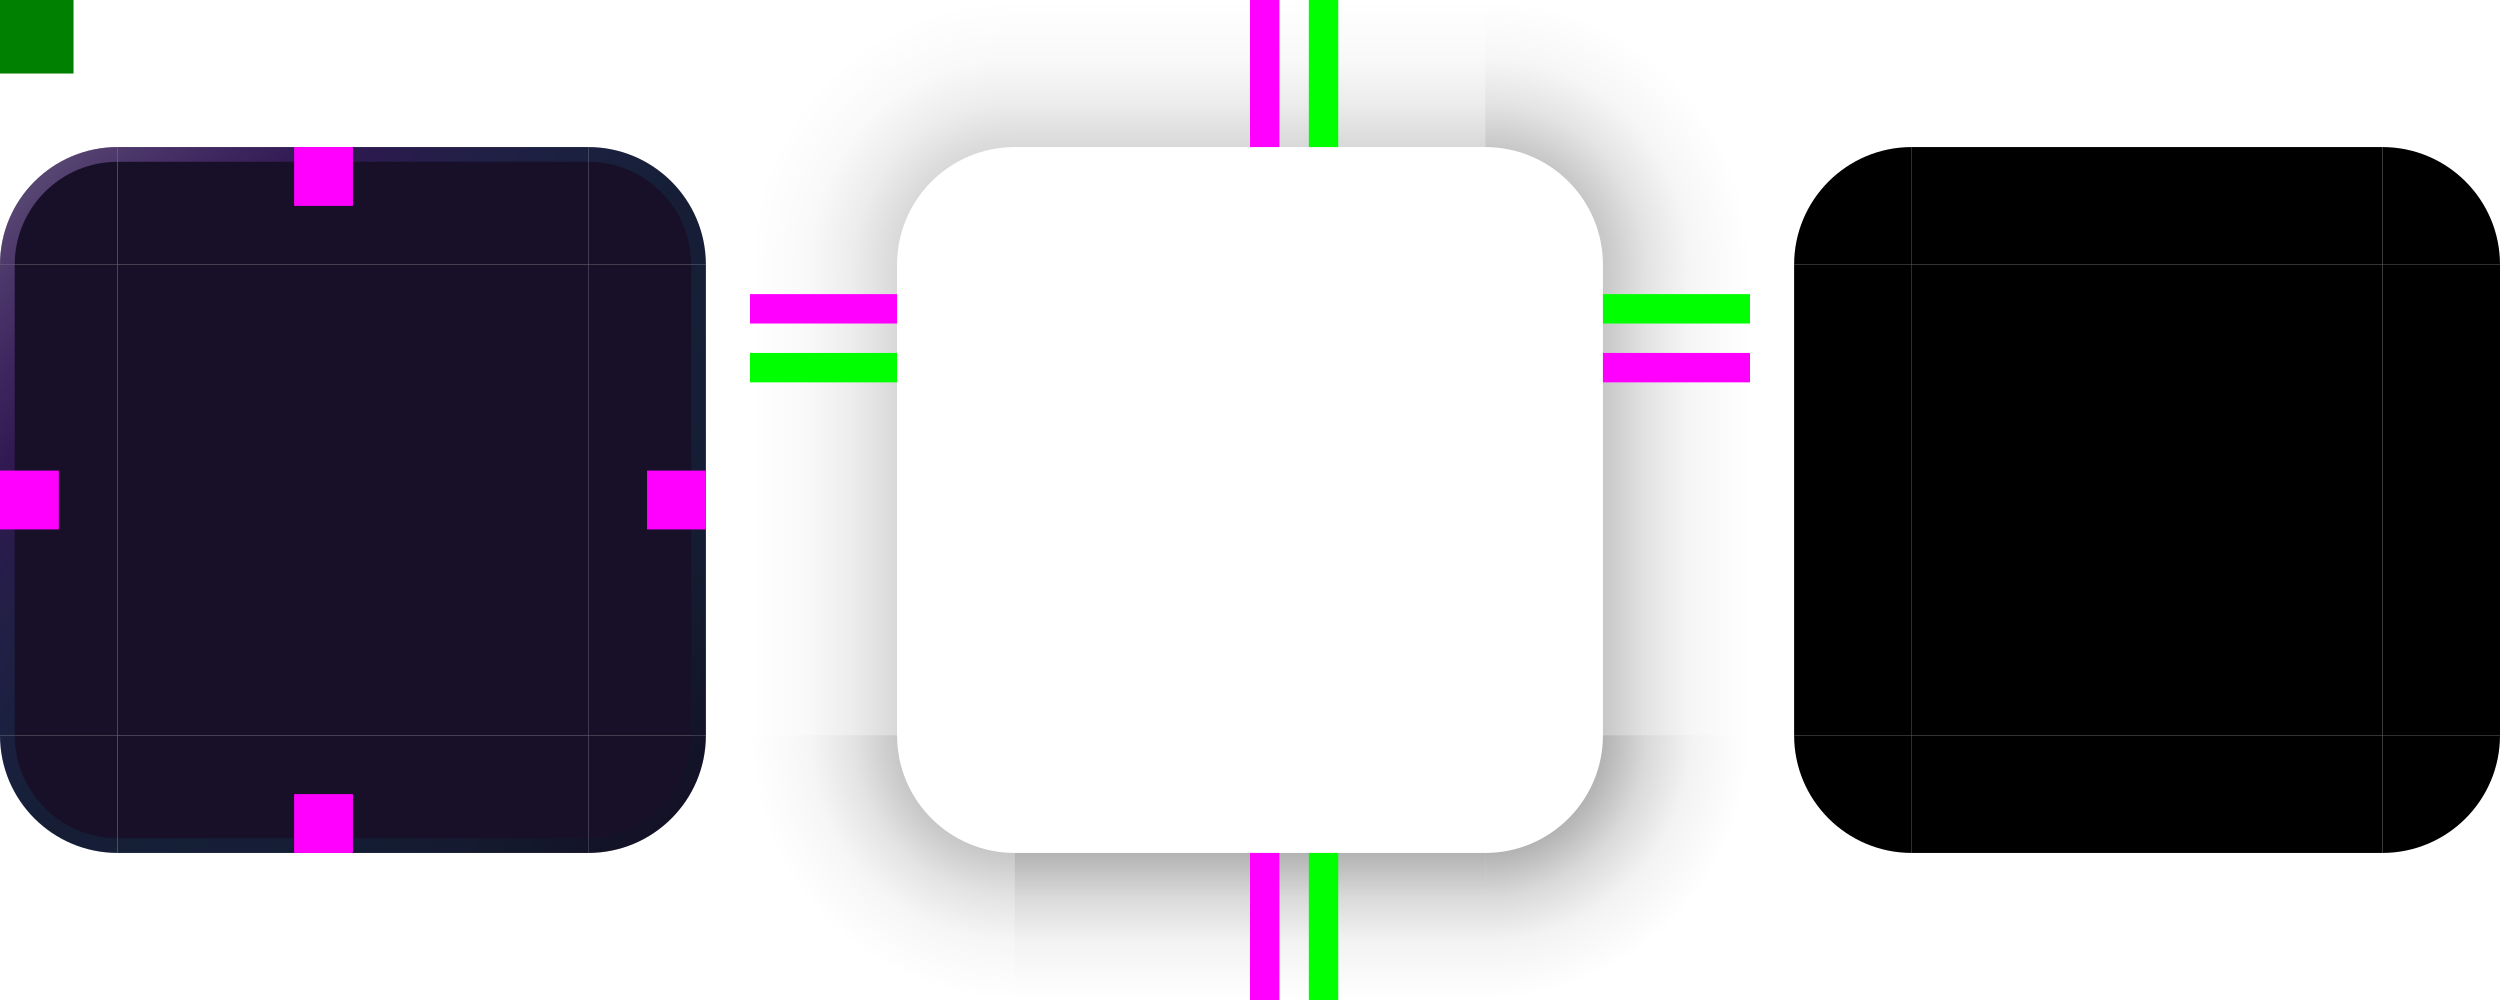
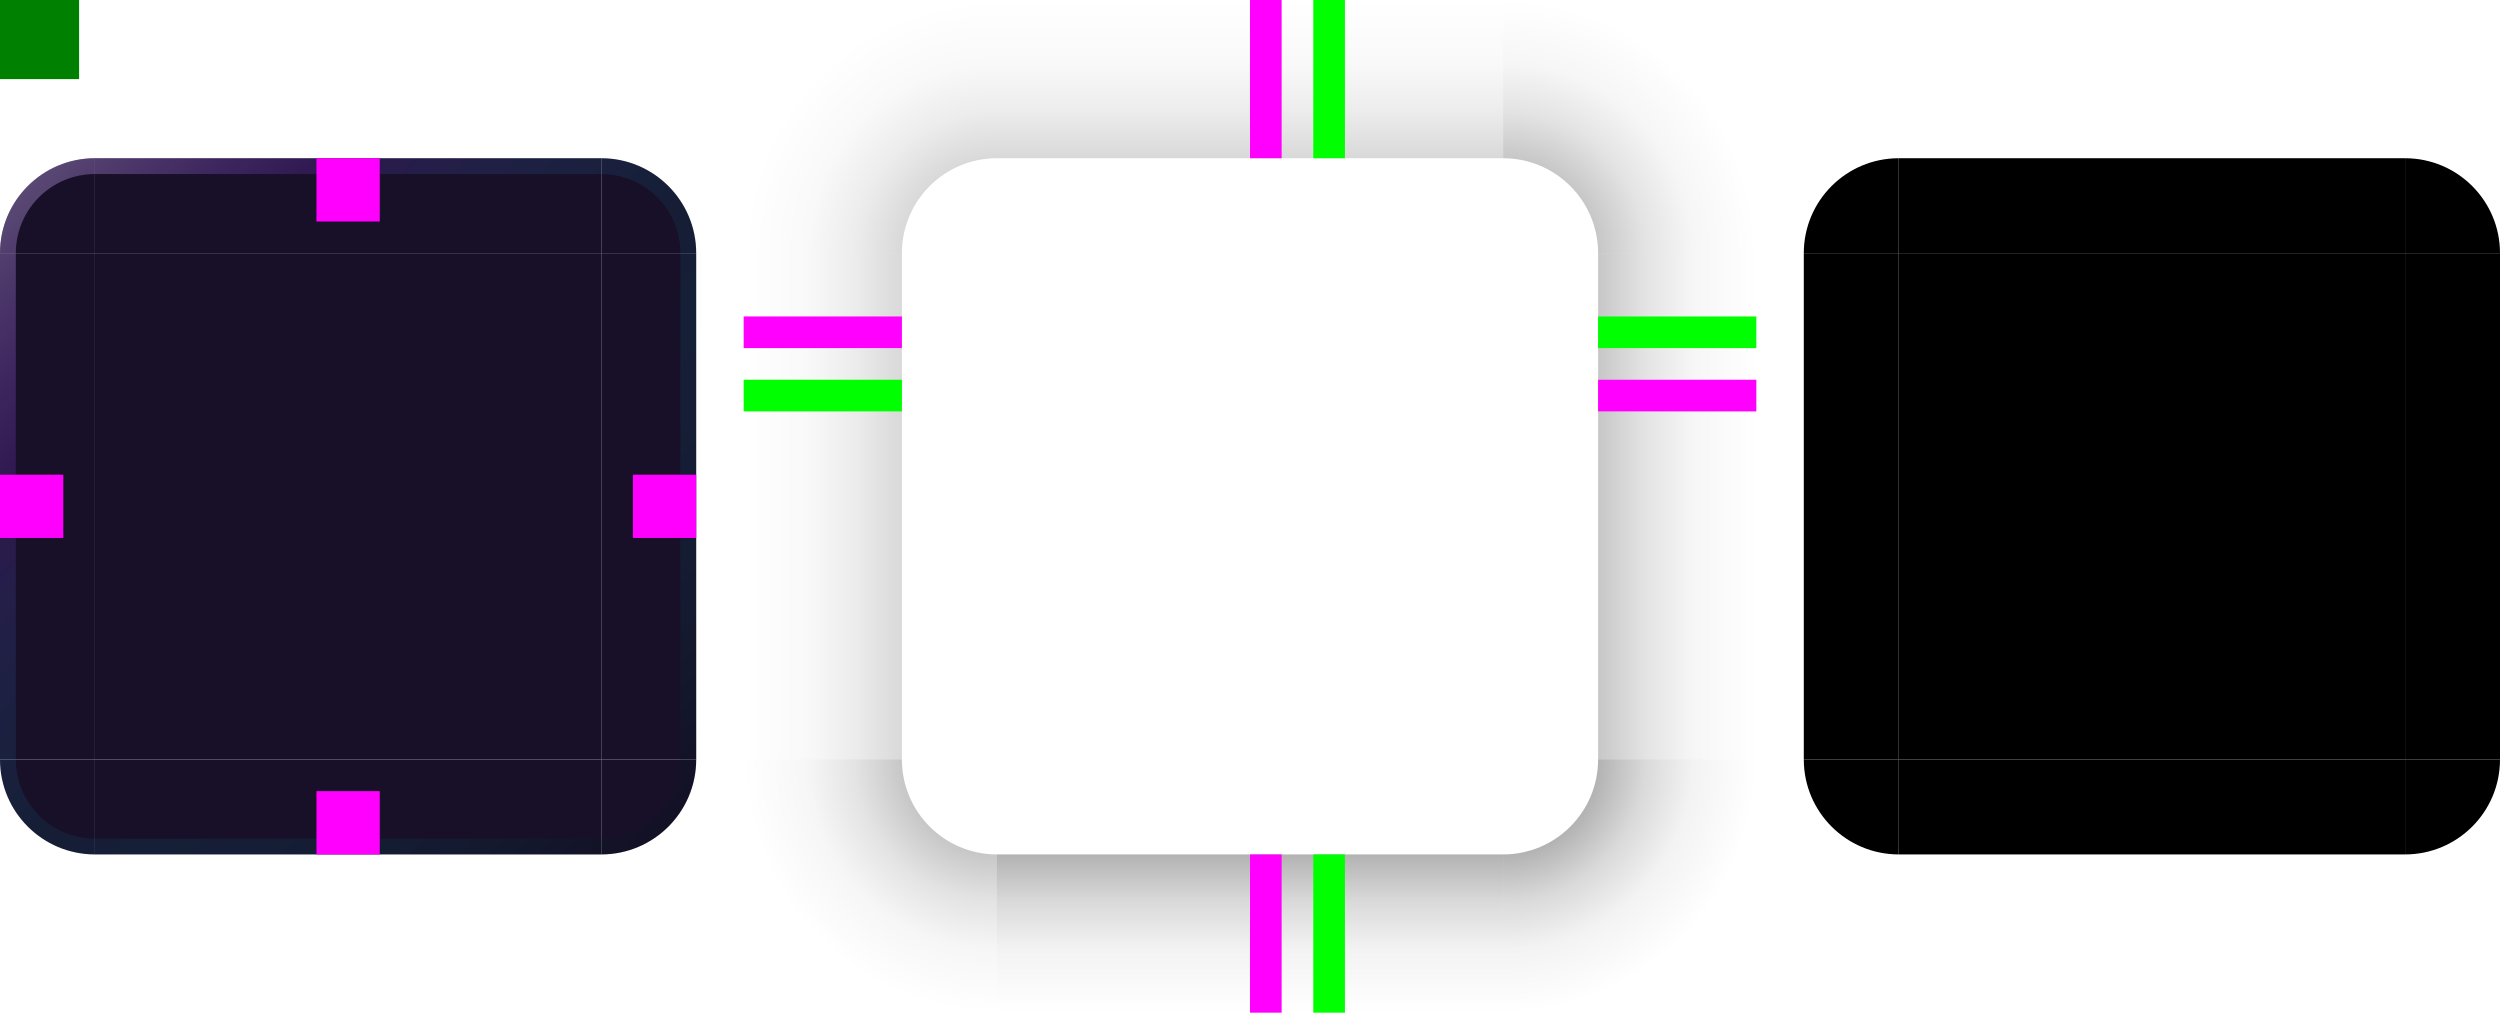
- <svg xmlns="http://www.w3.org/2000/svg" version="1.1" width="170" height="68" viewBox="0 0 170 68">
+ <svg xmlns="http://www.w3.org/2000/svg" version="1.1" width="158" height="64" viewBox="0 0 158 64">
  <defs>
-     <linearGradient id="nx-edge-lit" gradientUnits="userSpaceOnUse" x1="0" y1="10" x2="48" y2="58">
+     <linearGradient id="nx-edge-lit" gradientUnits="userSpaceOnUse" x1="0" y1="10" x2="44" y2="54">
      <stop offset="0.0" stop-color="#e2c8ff" stop-opacity="0.384" />
      <stop offset="0.24" stop-color="#9a3cff" stop-opacity="0.186" />
      <stop offset="0.52" stop-color="#00e5ff" stop-opacity="0.062" />
      <stop offset="1.0" stop-color="#000000" stop-opacity="0.186" />
    </linearGradient>
    <linearGradient id="nx-sh-top" gradientUnits="userSpaceOnUse" x1="0" y1="10" x2="0" y2="0">
      <stop offset="0.0" stop-color="#000000" stop-opacity="0.15" />
      <stop offset="0.3" stop-color="#000000" stop-opacity="0.073" />
      <stop offset="0.6" stop-color="#000000" stop-opacity="0.024" />
      <stop offset="1.0" stop-color="#000000" stop-opacity="0.0" />
    </linearGradient>
-     <linearGradient id="nx-sh-bottom" gradientUnits="userSpaceOnUse" x1="0" y1="58" x2="0" y2="68">
+     <linearGradient id="nx-sh-bottom" gradientUnits="userSpaceOnUse" x1="0" y1="54" x2="0" y2="64">
      <stop offset="0.0" stop-color="#000000" stop-opacity="0.3" />
      <stop offset="0.3" stop-color="#000000" stop-opacity="0.147" />
      <stop offset="0.6" stop-color="#000000" stop-opacity="0.048" />
      <stop offset="1.0" stop-color="#000000" stop-opacity="0.0" />
    </linearGradient>
-     <linearGradient id="nx-sh-left" gradientUnits="userSpaceOnUse" x1="61" y1="0" x2="51" y2="0">
+     <linearGradient id="nx-sh-left" gradientUnits="userSpaceOnUse" x1="57" y1="0" x2="47" y2="0">
      <stop offset="0.0" stop-color="#000000" stop-opacity="0.15" />
      <stop offset="0.3" stop-color="#000000" stop-opacity="0.073" />
      <stop offset="0.6" stop-color="#000000" stop-opacity="0.024" />
      <stop offset="1.0" stop-color="#000000" stop-opacity="0.0" />
    </linearGradient>
-     <linearGradient id="nx-sh-right" gradientUnits="userSpaceOnUse" x1="109" y1="0" x2="119" y2="0">
+     <linearGradient id="nx-sh-right" gradientUnits="userSpaceOnUse" x1="101" y1="0" x2="111" y2="0">
      <stop offset="0.0" stop-color="#000000" stop-opacity="0.22" />
      <stop offset="0.3" stop-color="#000000" stop-opacity="0.108" />
      <stop offset="0.6" stop-color="#000000" stop-opacity="0.035" />
      <stop offset="1.0" stop-color="#000000" stop-opacity="0.0" />
    </linearGradient>
-     <radialGradient id="nx-shc-topleft" gradientUnits="userSpaceOnUse" cx="69" cy="18" r="18">
+     <radialGradient id="nx-shc-topleft" gradientUnits="userSpaceOnUse" cx="63" cy="16" r="16">
      <stop offset="0" stop-color="#000000" stop-opacity="0.15" />
-       <stop offset="0.444" stop-color="#000000" stop-opacity="0.15" />
-       <stop offset="0.611" stop-color="#000000" stop-opacity="0.073" />
-       <stop offset="0.778" stop-color="#000000" stop-opacity="0.024" />
+       <stop offset="0.375" stop-color="#000000" stop-opacity="0.15" />
+       <stop offset="0.562" stop-color="#000000" stop-opacity="0.073" />
+       <stop offset="0.75" stop-color="#000000" stop-opacity="0.024" />
      <stop offset="1.0" stop-color="#000000" stop-opacity="0.0" />
    </radialGradient>
-     <radialGradient id="nx-shc-topright" gradientUnits="userSpaceOnUse" cx="101" cy="18" r="18">
+     <radialGradient id="nx-shc-topright" gradientUnits="userSpaceOnUse" cx="95" cy="16" r="16">
      <stop offset="0" stop-color="#000000" stop-opacity="0.22" />
-       <stop offset="0.444" stop-color="#000000" stop-opacity="0.22" />
-       <stop offset="0.611" stop-color="#000000" stop-opacity="0.108" />
-       <stop offset="0.778" stop-color="#000000" stop-opacity="0.035" />
+       <stop offset="0.375" stop-color="#000000" stop-opacity="0.22" />
+       <stop offset="0.562" stop-color="#000000" stop-opacity="0.108" />
+       <stop offset="0.75" stop-color="#000000" stop-opacity="0.035" />
      <stop offset="1.0" stop-color="#000000" stop-opacity="0.0" />
    </radialGradient>
-     <radialGradient id="nx-shc-bottomleft" gradientUnits="userSpaceOnUse" cx="69" cy="50" r="18">
+     <radialGradient id="nx-shc-bottomleft" gradientUnits="userSpaceOnUse" cx="63" cy="48" r="16">
      <stop offset="0" stop-color="#000000" stop-opacity="0.22" />
-       <stop offset="0.444" stop-color="#000000" stop-opacity="0.22" />
-       <stop offset="0.611" stop-color="#000000" stop-opacity="0.108" />
-       <stop offset="0.778" stop-color="#000000" stop-opacity="0.035" />
+       <stop offset="0.375" stop-color="#000000" stop-opacity="0.22" />
+       <stop offset="0.562" stop-color="#000000" stop-opacity="0.108" />
+       <stop offset="0.75" stop-color="#000000" stop-opacity="0.035" />
      <stop offset="1.0" stop-color="#000000" stop-opacity="0.0" />
    </radialGradient>
-     <radialGradient id="nx-shc-bottomright" gradientUnits="userSpaceOnUse" cx="101" cy="50" r="18">
+     <radialGradient id="nx-shc-bottomright" gradientUnits="userSpaceOnUse" cx="95" cy="48" r="16">
      <stop offset="0" stop-color="#000000" stop-opacity="0.3" />
-       <stop offset="0.444" stop-color="#000000" stop-opacity="0.3" />
-       <stop offset="0.611" stop-color="#000000" stop-opacity="0.147" />
-       <stop offset="0.778" stop-color="#000000" stop-opacity="0.048" />
+       <stop offset="0.375" stop-color="#000000" stop-opacity="0.3" />
+       <stop offset="0.562" stop-color="#000000" stop-opacity="0.147" />
+       <stop offset="0.75" stop-color="#000000" stop-opacity="0.048" />
      <stop offset="1.0" stop-color="#000000" stop-opacity="0.0" />
    </radialGradient>
  </defs>
  <g id="topleft">
-     <path d="M 0,18 H 8 V 10 A 8,8 0 0 0 0,18 Z" fill="#171028" />
-     <path d="M 8,10 A 8,8 0 0 0 0,18 H 1 A 7,7 0 0 1 8,11 Z" fill="url(#nx-edge-lit)" />
+     <path d="M 0,16 H 6 V 10 A 6,6 0 0 0 0,16 Z" fill="#171028" />
+     <path d="M 6,10 A 6,6 0 0 0 0,16 H 1 A 5,5 0 0 1 6,11 Z" fill="url(#nx-edge-lit)" />
  </g>
  <g id="top">
-     <rect x="8" y="10" width="32" height="8" fill="#171028" />
-     <rect x="8" y="10" width="32" height="1" fill="url(#nx-edge-lit)" />
+     <rect x="6" y="10" width="32" height="6" fill="#171028" />
+     <rect x="6" y="10" width="32" height="1" fill="url(#nx-edge-lit)" />
  </g>
  <g id="topright">
-     <path d="M 40,10 V 18 H 48 A 8,8 0 0 0 40,10 Z" fill="#171028" />
-     <path d="M 48,18 A 8,8 0 0 0 40,10 V 11 A 7,7 0 0 1 47,18 Z" fill="url(#nx-edge-lit)" />
+     <path d="M 38,10 V 16 H 44 A 6,6 0 0 0 38,10 Z" fill="#171028" />
+     <path d="M 44,16 A 6,6 0 0 0 38,10 V 11 A 5,5 0 0 1 43,16 Z" fill="url(#nx-edge-lit)" />
  </g>
  <g id="left">
-     <rect x="0" y="18" width="8" height="32" fill="#171028" />
-     <rect x="0" y="18" width="1" height="32" fill="url(#nx-edge-lit)" />
+     <rect x="0" y="16" width="6" height="32" fill="#171028" />
+     <rect x="0" y="16" width="1" height="32" fill="url(#nx-edge-lit)" />
  </g>
  <g id="center">
-     <rect x="8" y="18" width="32" height="32" fill="#171028" />
+     <rect x="6" y="16" width="32" height="32" fill="#171028" />
  </g>
  <g id="right">
-     <rect x="40" y="18" width="8" height="32" fill="#171028" />
-     <rect x="47" y="18" width="1" height="32" fill="url(#nx-edge-lit)" />
+     <rect x="38" y="16" width="6" height="32" fill="#171028" />
+     <rect x="43" y="16" width="1" height="32" fill="url(#nx-edge-lit)" />
  </g>
  <g id="bottomleft">
-     <path d="M 8,58 V 50 H 0 A 8,8 0 0 0 8,58 Z" fill="#171028" />
-     <path d="M 0,50 A 8,8 0 0 0 8,58 V 57 A 7,7 0 0 1 1,50 Z" fill="url(#nx-edge-lit)" />
+     <path d="M 6,54 V 48 H 0 A 6,6 0 0 0 6,54 Z" fill="#171028" />
+     <path d="M 0,48 A 6,6 0 0 0 6,54 V 53 A 5,5 0 0 1 1,48 Z" fill="url(#nx-edge-lit)" />
  </g>
  <g id="bottom">
-     <rect x="8" y="50" width="32" height="8" fill="#171028" />
-     <rect x="8" y="57" width="32" height="1" fill="url(#nx-edge-lit)" />
+     <rect x="6" y="48" width="32" height="6" fill="#171028" />
+     <rect x="6" y="53" width="32" height="1" fill="url(#nx-edge-lit)" />
  </g>
  <g id="bottomright">
-     <path d="M 40,58 V 50 H 48 A 8,8 0 0 1 40,58 Z" fill="#171028" />
-     <path d="M 48,50 A 8,8 0 0 1 40,58 V 57 A 7,7 0 0 0 47,50 Z" fill="url(#nx-edge-lit)" />
+     <path d="M 38,54 V 48 H 44 A 6,6 0 0 1 38,54 Z" fill="#171028" />
+     <path d="M 44,48 A 6,6 0 0 1 38,54 V 53 A 5,5 0 0 0 43,48 Z" fill="url(#nx-edge-lit)" />
  </g>
  <rect id="hint-stretch-borders" x="0" y="0" width="5" height="5" fill="#008000" />
  <rect id="hint-top-margin" x="20" y="10" width="4" height="4" fill="#ff00ff" />
-   <rect id="hint-bottom-margin" x="20" y="54" width="4" height="4" fill="#ff00ff" />
-   <rect id="hint-left-margin" x="0" y="32" width="4" height="4" fill="#ff00ff" />
-   <rect id="hint-right-margin" x="44" y="32" width="4" height="4" fill="#ff00ff" />
+   <rect id="hint-bottom-margin" x="20" y="50" width="4" height="4" fill="#ff00ff" />
+   <rect id="hint-left-margin" x="0" y="30" width="4" height="4" fill="#ff00ff" />
+   <rect id="hint-right-margin" x="40" y="30" width="4" height="4" fill="#ff00ff" />
  <rect id="hint-top-inset" x="20" y="10" width="4" height="0" fill="#00ff00" />
-   <rect id="hint-bottom-inset" x="20" y="58" width="4" height="0" fill="#00ff00" />
-   <rect id="hint-left-inset" x="0" y="32" width="0" height="4" fill="#00ff00" />
-   <rect id="hint-right-inset" x="48" y="32" width="0" height="4" fill="#00ff00" />
-   <path id="mask-topleft" d="M 122,18 H 130 V 10 A 8,8 0 0 0 122,18 Z" fill="#000000" />
-   <rect id="mask-top" x="130" y="10" width="32" height="8" fill="#000000" />
-   <path id="mask-topright" d="M 162,10 V 18 H 170 A 8,8 0 0 0 162,10 Z" fill="#000000" />
-   <rect id="mask-left" x="122" y="18" width="8" height="32" fill="#000000" />
-   <rect id="mask-center" x="130" y="18" width="32" height="32" fill="#000000" />
-   <rect id="mask-right" x="162" y="18" width="8" height="32" fill="#000000" />
-   <path id="mask-bottomleft" d="M 130,58 V 50 H 122 A 8,8 0 0 0 130,58 Z" fill="#000000" />
-   <rect id="mask-bottom" x="130" y="50" width="32" height="8" fill="#000000" />
-   <path id="mask-bottomright" d="M 162,58 V 50 H 170 A 8,8 0 0 1 162,58 Z" fill="#000000" />
+   <rect id="hint-bottom-inset" x="20" y="54" width="4" height="0" fill="#00ff00" />
+   <rect id="hint-left-inset" x="0" y="30" width="0" height="4" fill="#00ff00" />
+   <rect id="hint-right-inset" x="44" y="30" width="0" height="4" fill="#00ff00" />
+   <path id="mask-topleft" d="M 114,16 H 120 V 10 A 6,6 0 0 0 114,16 Z" fill="#000000" />
+   <rect id="mask-top" x="120" y="10" width="32" height="6" fill="#000000" />
+   <path id="mask-topright" d="M 152,10 V 16 H 158 A 6,6 0 0 0 152,10 Z" fill="#000000" />
+   <rect id="mask-left" x="114" y="16" width="6" height="32" fill="#000000" />
+   <rect id="mask-center" x="120" y="16" width="32" height="32" fill="#000000" />
+   <rect id="mask-right" x="152" y="16" width="6" height="32" fill="#000000" />
+   <path id="mask-bottomleft" d="M 120,54 V 48 H 114 A 6,6 0 0 0 120,54 Z" fill="#000000" />
+   <rect id="mask-bottom" x="120" y="48" width="32" height="6" fill="#000000" />
+   <path id="mask-bottomright" d="M 152,54 V 48 H 158 A 6,6 0 0 1 152,54 Z" fill="#000000" />
  <g id="shadow-topleft">
-     <path d="M 69,10 A 8,8 0 0 0 61,18 H 51 V 0 H 69 Z" fill="url(#nx-shc-topleft)" />
-     <path d="M 61,18 H 69 V 10 A 8,8 0 0 0 61,18 Z" fill="#000000" fill-opacity="0.001" />
+     <path d="M 63,10 A 6,6 0 0 0 57,16 H 47 V 0 H 63 Z" fill="url(#nx-shc-topleft)" />
+     <path d="M 57,16 H 63 V 10 A 6,6 0 0 0 57,16 Z" fill="#000000" fill-opacity="0.001" />
  </g>
  <g id="shadow-top">
-     <rect x="69" y="0" width="32" height="10" fill="url(#nx-sh-top)" />
-     <rect x="69" y="10" width="32" height="8" fill="#000000" fill-opacity="0.001" />
+     <rect x="63" y="0" width="32" height="10" fill="url(#nx-sh-top)" />
+     <rect x="63" y="10" width="32" height="6" fill="#000000" fill-opacity="0.001" />
  </g>
  <g id="shadow-topright">
-     <path d="M 101,10 A 8,8 0 0 1 109,18 H 119 V 0 H 101 Z" fill="url(#nx-shc-topright)" />
-     <path d="M 101,10 V 18 H 109 A 8,8 0 0 0 101,10 Z" fill="#000000" fill-opacity="0.001" />
+     <path d="M 95,10 A 6,6 0 0 1 101,16 H 111 V 0 H 95 Z" fill="url(#nx-shc-topright)" />
+     <path d="M 95,10 V 16 H 101 A 6,6 0 0 0 95,10 Z" fill="#000000" fill-opacity="0.001" />
  </g>
  <g id="shadow-left">
-     <rect x="51" y="18" width="10" height="32" fill="url(#nx-sh-left)" />
-     <rect x="61" y="18" width="8" height="32" fill="#000000" fill-opacity="0.001" />
+     <rect x="47" y="16" width="10" height="32" fill="url(#nx-sh-left)" />
+     <rect x="57" y="16" width="6" height="32" fill="#000000" fill-opacity="0.001" />
  </g>
  <g id="shadow-center">
-     <rect x="69" y="18" width="32" height="32" fill="#000000" fill-opacity="0.001" />
+     <rect x="63" y="16" width="32" height="32" fill="#000000" fill-opacity="0.001" />
  </g>
  <g id="shadow-right">
-     <rect x="109" y="18" width="10" height="32" fill="url(#nx-sh-right)" />
-     <rect x="101" y="18" width="8" height="32" fill="#000000" fill-opacity="0.001" />
+     <rect x="101" y="16" width="10" height="32" fill="url(#nx-sh-right)" />
+     <rect x="95" y="16" width="6" height="32" fill="#000000" fill-opacity="0.001" />
  </g>
  <g id="shadow-bottomleft">
-     <path d="M 61,50 A 8,8 0 0 0 69,58 V 68 H 51 V 50 Z" fill="url(#nx-shc-bottomleft)" />
-     <path d="M 69,58 V 50 H 61 A 8,8 0 0 0 69,58 Z" fill="#000000" fill-opacity="0.001" />
+     <path d="M 57,48 A 6,6 0 0 0 63,54 V 64 H 47 V 48 Z" fill="url(#nx-shc-bottomleft)" />
+     <path d="M 63,54 V 48 H 57 A 6,6 0 0 0 63,54 Z" fill="#000000" fill-opacity="0.001" />
  </g>
  <g id="shadow-bottom">
-     <rect x="69" y="58" width="32" height="10" fill="url(#nx-sh-bottom)" />
-     <rect x="69" y="50" width="32" height="8" fill="#000000" fill-opacity="0.001" />
+     <rect x="63" y="54" width="32" height="10" fill="url(#nx-sh-bottom)" />
+     <rect x="63" y="48" width="32" height="6" fill="#000000" fill-opacity="0.001" />
  </g>
  <g id="shadow-bottomright">
-     <path d="M 109,50 A 8,8 0 0 1 101,58 V 68 H 119 V 50 Z" fill="url(#nx-shc-bottomright)" />
-     <path d="M 101,58 V 50 H 109 A 8,8 0 0 1 101,58 Z" fill="#000000" fill-opacity="0.001" />
+     <path d="M 101,48 A 6,6 0 0 1 95,54 V 64 H 111 V 48 Z" fill="url(#nx-shc-bottomright)" />
+     <path d="M 95,54 V 48 H 101 A 6,6 0 0 1 95,54 Z" fill="#000000" fill-opacity="0.001" />
  </g>
-   <rect id="shadow-hint-top-margin" x="85" y="0" width="2" height="10" fill="#ff00ff" />
-   <rect id="shadow-hint-bottom-margin" x="85" y="58" width="2" height="10" fill="#ff00ff" />
-   <rect id="shadow-hint-left-margin" x="51" y="20" width="10" height="2" fill="#ff00ff" />
-   <rect id="shadow-hint-right-margin" x="109" y="24" width="10" height="2" fill="#ff00ff" />
-   <rect id="shadow-hint-top-inset" x="89" y="0" width="2" height="10" fill="#00ff00" />
-   <rect id="shadow-hint-bottom-inset" x="89" y="58" width="2" height="10" fill="#00ff00" />
-   <rect id="shadow-hint-left-inset" x="51" y="24" width="10" height="2" fill="#00ff00" />
-   <rect id="shadow-hint-right-inset" x="109" y="20" width="10" height="2" fill="#00ff00" />
+   <rect id="shadow-hint-top-margin" x="79" y="0" width="2" height="10" fill="#ff00ff" />
+   <rect id="shadow-hint-bottom-margin" x="79" y="54" width="2" height="10" fill="#ff00ff" />
+   <rect id="shadow-hint-left-margin" x="47" y="20" width="10" height="2" fill="#ff00ff" />
+   <rect id="shadow-hint-right-margin" x="101" y="24" width="10" height="2" fill="#ff00ff" />
+   <rect id="shadow-hint-top-inset" x="83" y="0" width="2" height="10" fill="#00ff00" />
+   <rect id="shadow-hint-bottom-inset" x="83" y="54" width="2" height="10" fill="#00ff00" />
+   <rect id="shadow-hint-left-inset" x="47" y="24" width="10" height="2" fill="#00ff00" />
+   <rect id="shadow-hint-right-inset" x="101" y="20" width="10" height="2" fill="#00ff00" />
</svg>
